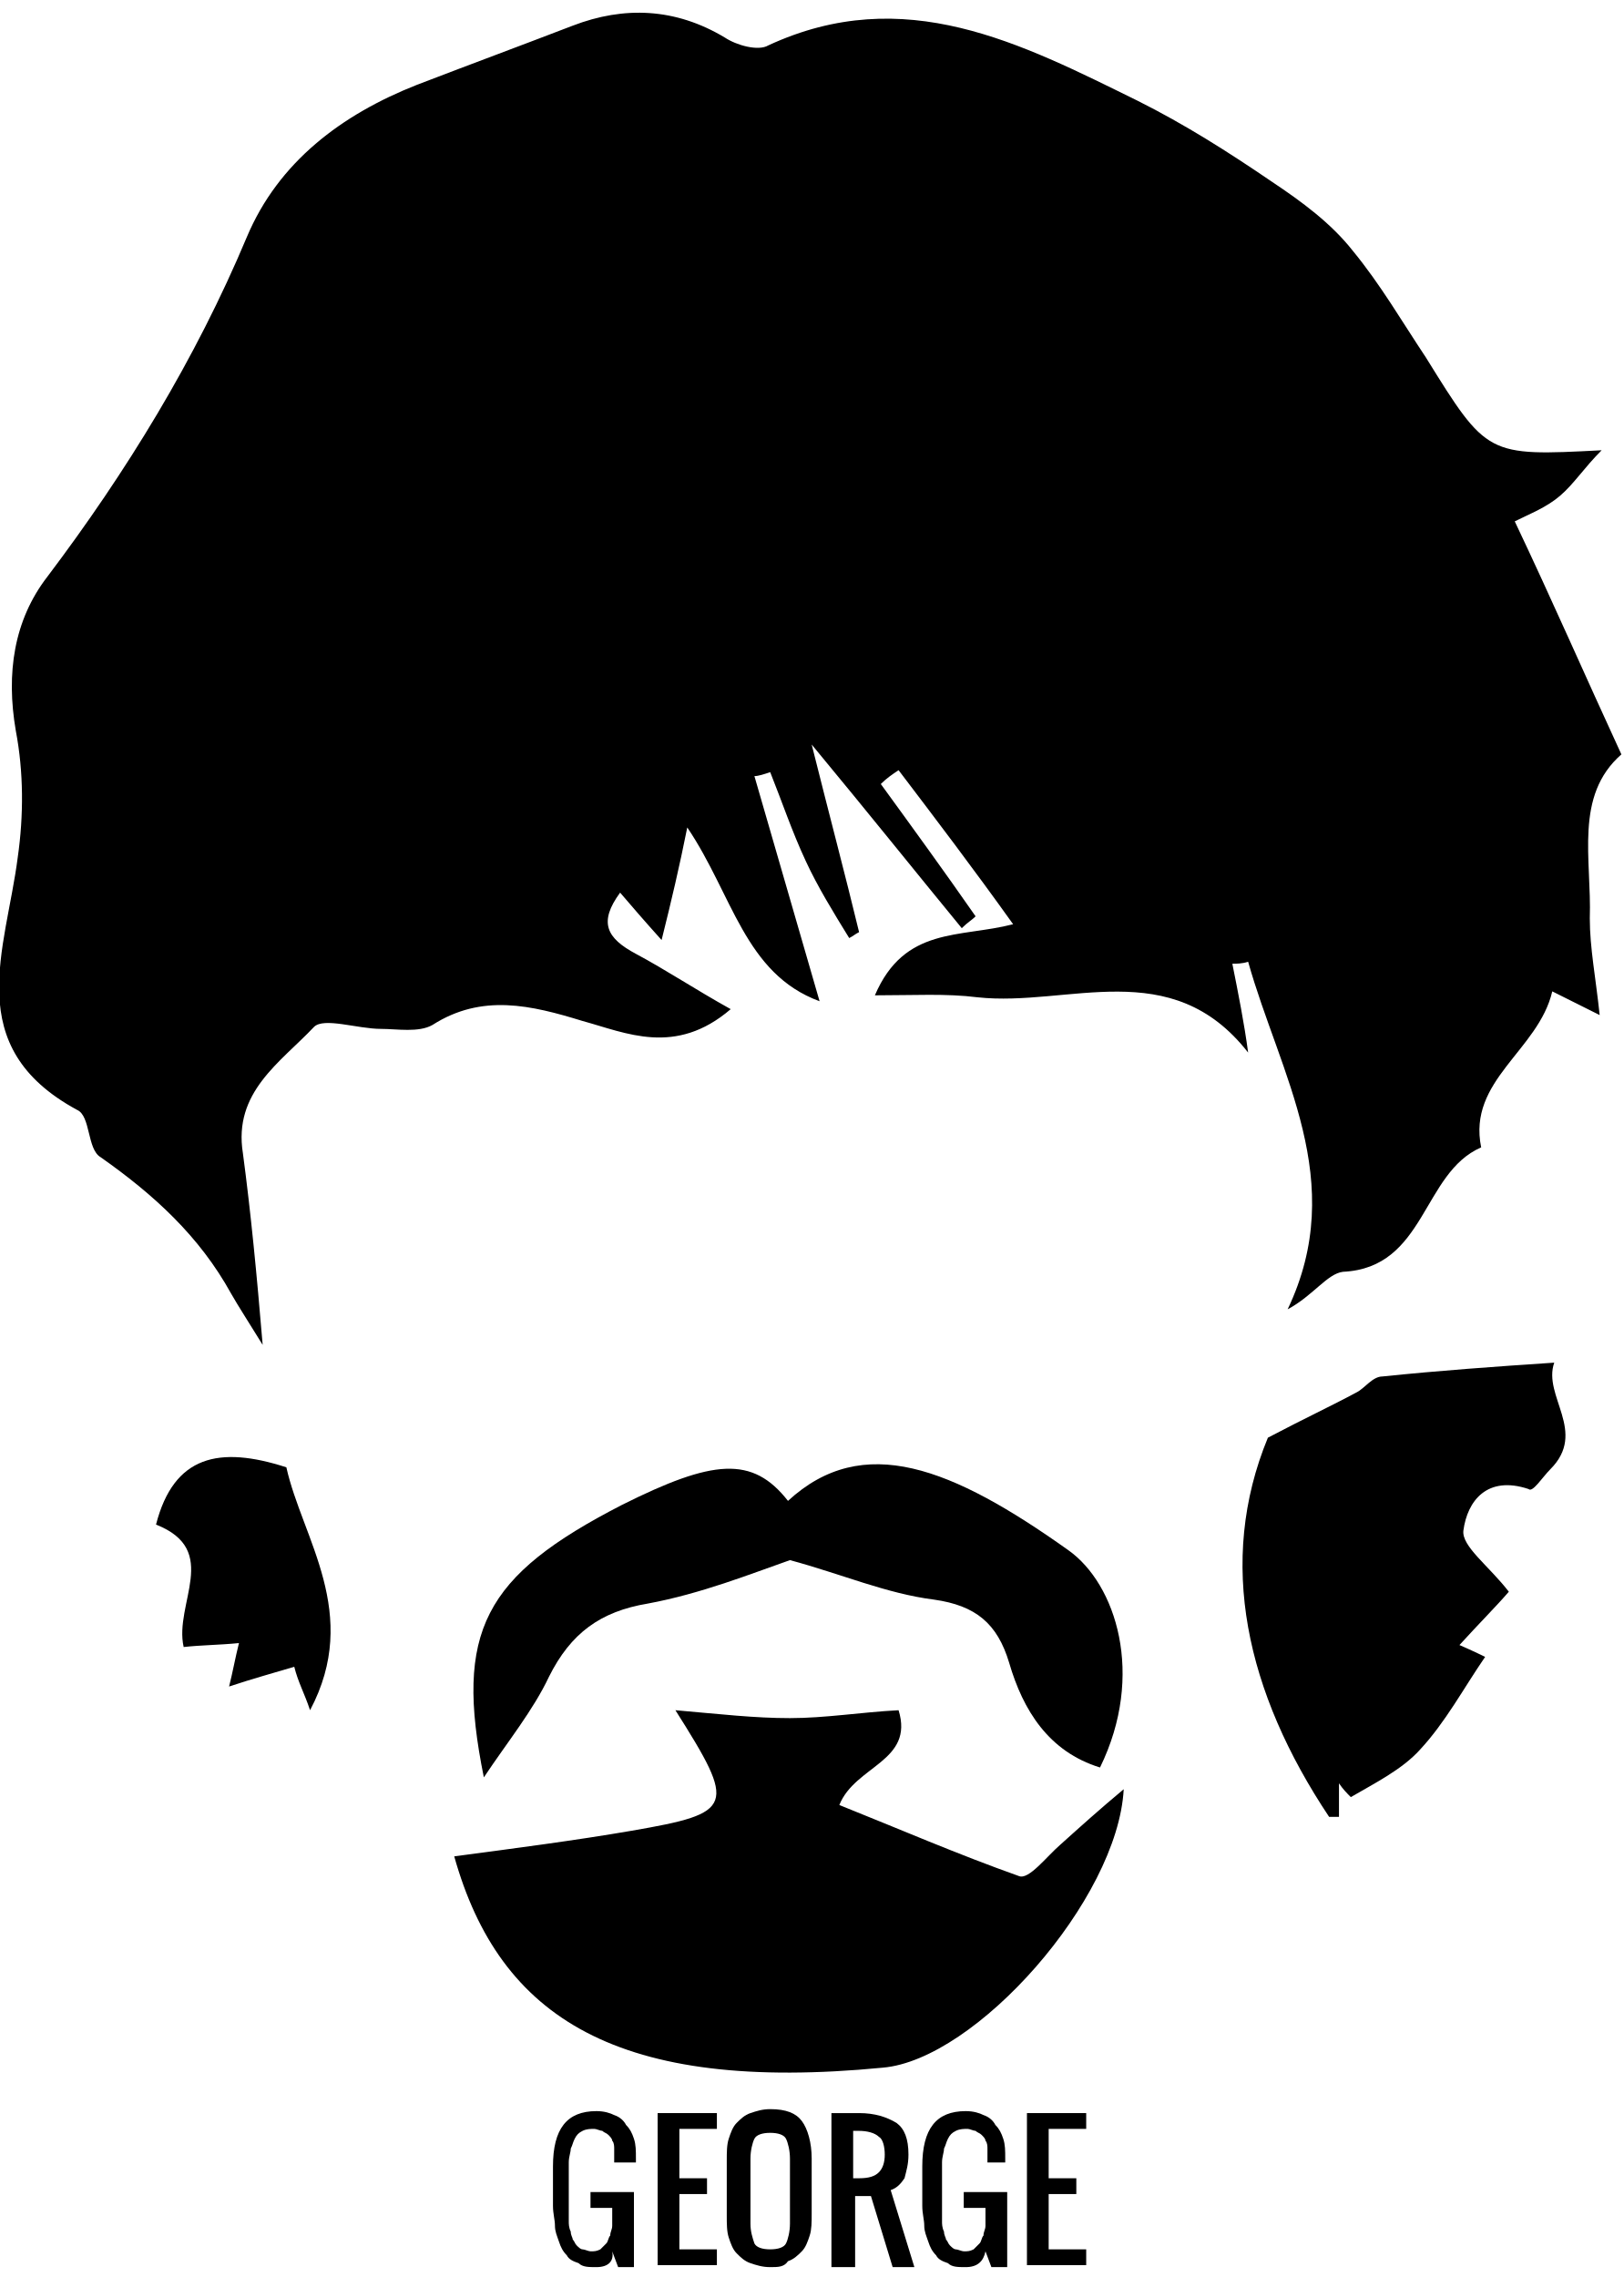
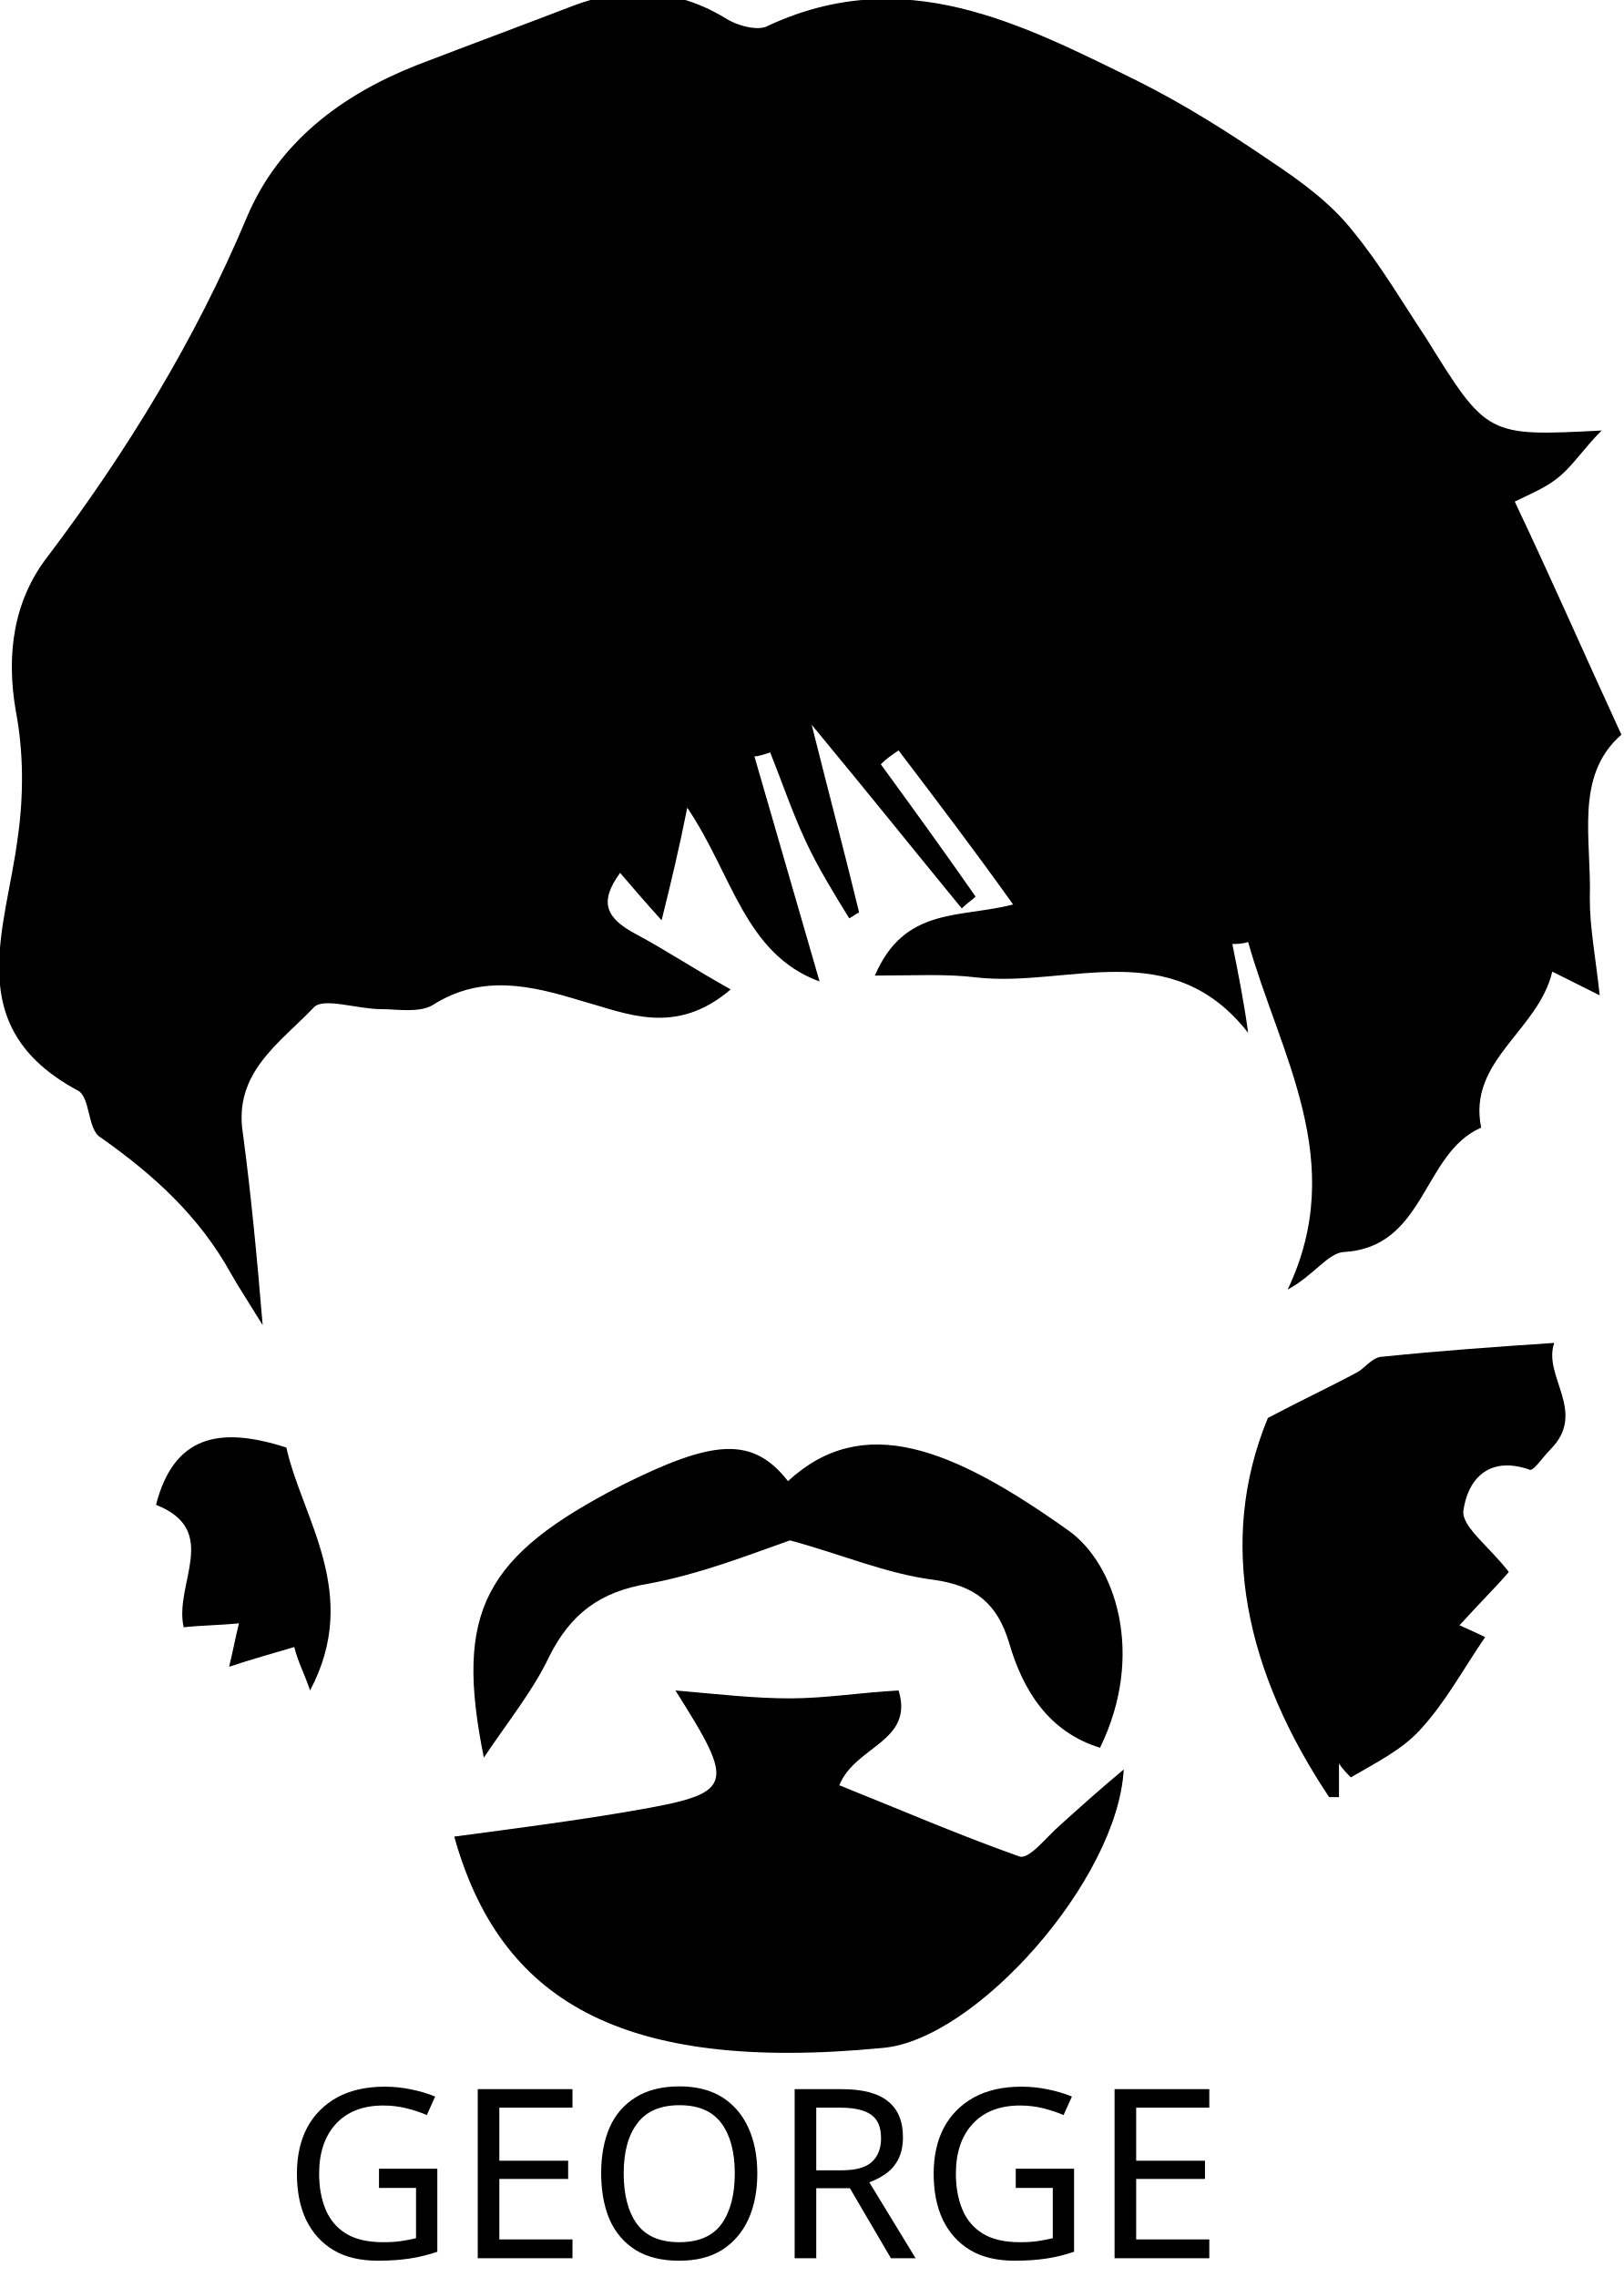
- <svg xmlns="http://www.w3.org/2000/svg" version="1.1" id="Layer_1" x="0px" y="0px" viewBox="0 0 82.2 115.3" style="enable-background:new 0 0 82.2 115.3;" xml:space="preserve">
+ <svg xmlns="http://www.w3.org/2000/svg" version="1.1" id="Layer_1" x="0px" y="0px" viewBox="-208 118.7 82.2 115.3" style="enable-background:new -208 118.7 82.2 115.3;" xml:space="preserve">
+   <style type="text/css">
+ 	.st0{fill:none;}
+ 	.st1{font-family:'Quicksand-Bold';}
+ 	.st2{font-size:12px;}
+ </style>
  <g id="george_1_">
    <g>
-       <path d="M41.1,37.7c0.9,3.6,1.7,6.6,2.4,9.5c-0.2,0.1-0.3,0.2-0.5,0.3c-0.8-1.3-1.6-2.6-2.2-3.9c-0.7-1.5-1.2-3-1.8-4.5    c-0.3,0.1-0.6,0.2-0.8,0.2c1.1,3.8,2.2,7.6,3.3,11.4c-3.8-1.4-4.4-5.4-6.7-8.8c-0.4,2-0.8,3.7-1.3,5.7c-0.9-1-1.5-1.7-2.1-2.4    c-1.1,1.5-0.7,2.3,0.8,3.1c1.5,0.8,3,1.8,4.8,2.8c-2.8,2.4-5.3,1.2-7.5,0.6c-2.6-0.8-5.1-1.4-7.6,0.2c-0.7,0.4-1.8,0.2-2.6,0.2    c-1.2,0-2.9-0.6-3.4-0.1c-1.7,1.8-4.1,3.3-3.6,6.4c0.4,3,0.7,6.1,1,9.7c-0.8-1.3-1.2-1.9-1.6-2.6c-1.6-2.9-3.9-5-6.6-6.9    c-0.7-0.4-0.5-2.1-1.2-2.4c-5.9-3.2-3.6-8.1-3-12.8c0.3-2.1,0.3-4.3-0.1-6.4c-0.5-2.9-0.1-5.6,1.6-7.8c4-5.3,7.5-11,10.1-17.2    c1.6-3.8,4.8-6.2,8.6-7.7c2.6-1,5.3-2,7.9-3s5.2-0.9,7.7,0.6c0.6,0.4,1.7,0.7,2.2,0.4c6.9-3.2,12.8-0.1,18.7,2.8    c2.4,1.2,4.6,2.6,6.8,4.1c1.5,1,3,2.1,4.1,3.5c1.4,1.7,2.5,3.6,3.7,5.4c3.1,5,3.1,5,8.9,4.7c-0.9,0.9-1.4,1.7-2.1,2.3    c-0.7,0.6-1.5,0.9-2.3,1.3c1.9,4,3.6,7.9,5.4,11.8c-2.4,2.1-1.5,5.3-1.6,8.3c0,1.5,0.3,3,0.5,4.9c-1-0.5-1.6-0.8-2.4-1.2    c-0.7,3-4.3,4.5-3.6,7.9c-3,1.3-2.8,6.1-7,6.3c-0.8,0.1-1.5,1.2-2.8,1.9c3.1-6.5-0.4-11.9-2-17.6c-0.3,0.1-0.6,0.1-0.8,0.1    c0.3,1.5,0.6,3,0.8,4.5c-3.9-5-9.1-2.3-13.7-2.8c-1.6-0.2-3.2-0.1-5.2-0.1c1.5-3.5,4.3-2.9,7-3.6c-2-2.8-3.9-5.3-5.8-7.8    c-0.3,0.2-0.6,0.4-0.9,0.7c1.6,2.2,3.2,4.4,4.8,6.7c-0.2,0.2-0.4,0.3-0.7,0.6C46.4,44.2,44,41.2,41.1,37.7z" />
-       <path d="M23,94c3-0.4,6.1-0.8,9-1.3c5.2-0.9,5.3-1.2,2.2-6.1c2.3,0.2,4,0.4,5.8,0.4s3.6-0.3,5.5-0.4c0.8,2.6-2.2,2.8-3,4.8    c3,1.2,6,2.5,9.1,3.6c0.5,0.2,1.4-1,2.1-1.6c1-0.9,2-1.8,3.2-2.8c-0.3,5.6-7.5,13.7-12.2,14.1C31.3,106,25.3,102.2,23,94z" />
-       <path d="M78.7,69c-0.6,1.7,1.7,3.5-0.2,5.4c-0.4,0.4-0.9,1.2-1.1,1c-2.1-0.7-3.1,0.6-3.3,2.1c-0.1,0.8,1.3,1.8,2.3,3.1    c-0.6,0.7-1.5,1.6-2.5,2.7c0.7,0.3,1.3,0.6,1.3,0.6c-1.1,1.6-2,3.3-3.3,4.7c-0.9,1-2.3,1.7-3.5,2.4c-0.2-0.2-0.4-0.4-0.6-0.7    c0,0.6,0,1.2,0,1.7C67.6,92,67.3,92,67.3,92c-4.2-6.3-5.7-12.9-3.1-19.2c1.9-1,3.2-1.6,4.5-2.3c0.4-0.2,0.8-0.8,1.3-0.8    C72.9,69.4,75.7,69.2,78.7,69z" />
-       <path d="M24.5,90c-1.5-7.4,0-10.2,7-13.8c4.6-2.3,6.6-2.5,8.4-0.2c3.8-3.5,8.3-1.7,14.2,2.5c2.4,1.7,3.9,6.3,1.6,11    c-2.6-0.8-3.9-2.9-4.6-5.3c-0.6-2-1.7-2.9-3.8-3.2c-2.4-0.3-4.7-1.3-7.3-2c-2,0.7-4.5,1.7-7.2,2.2c-2.4,0.4-3.9,1.5-5,3.7    C27,86.6,25.7,88.2,24.5,90z" />
-       <path d="M14.5,74.3c0.8,3.6,3.8,7.4,1.2,12.3c-0.3-0.9-0.6-1.4-0.8-2.2c-1,0.3-2.1,0.6-3.3,1c0.2-0.8,0.3-1.4,0.5-2.2    c-1,0.1-1.9,0.1-2.8,0.2c-0.5-2.2,1.9-4.9-1.4-6.2C8.8,73.7,11.1,73.2,14.5,74.3z" />
+       <path d="M-166.9,155.4c0.9,3.6,1.7,6.6,2.4,9.5c-0.2,0.1-0.3,0.2-0.5,0.3c-0.8-1.3-1.6-2.6-2.2-3.9c-0.7-1.5-1.2-3-1.8-4.5    c-0.3,0.1-0.6,0.2-0.8,0.2c1.1,3.8,2.2,7.6,3.3,11.4c-3.8-1.4-4.4-5.4-6.7-8.8c-0.4,2-0.8,3.7-1.3,5.7c-0.9-1-1.5-1.7-2.1-2.4    c-1.1,1.5-0.7,2.3,0.8,3.1c1.5,0.8,3,1.8,4.8,2.8c-2.8,2.4-5.3,1.2-7.5,0.6c-2.6-0.8-5.1-1.4-7.6,0.2c-0.7,0.4-1.8,0.2-2.6,0.2    c-1.2,0-2.9-0.6-3.4-0.1c-1.7,1.8-4.1,3.3-3.6,6.4c0.4,3,0.7,6.1,1,9.7c-0.8-1.3-1.2-1.9-1.6-2.6c-1.6-2.9-3.9-5-6.6-6.9    c-0.7-0.4-0.5-2.1-1.2-2.4c-5.9-3.2-3.6-8.1-3-12.8c0.3-2.1,0.3-4.3-0.1-6.4c-0.5-2.9-0.1-5.6,1.6-7.8c4-5.3,7.5-11,10.1-17.2    c1.6-3.8,4.8-6.2,8.6-7.7c2.6-1,5.3-2,7.9-3s5.2-0.9,7.7,0.6c0.6,0.4,1.7,0.7,2.2,0.4c6.9-3.2,12.8-0.1,18.7,2.8    c2.4,1.2,4.6,2.6,6.8,4.1c1.5,1,3,2.1,4.1,3.5c1.4,1.7,2.5,3.6,3.7,5.4c3.1,5,3.1,5,8.9,4.7c-0.9,0.9-1.4,1.7-2.1,2.3    c-0.7,0.6-1.5,0.9-2.3,1.3c1.9,4,3.6,7.9,5.4,11.8c-2.4,2.1-1.5,5.3-1.6,8.3c0,1.5,0.3,3,0.5,4.9c-1-0.5-1.6-0.8-2.4-1.2    c-0.7,3-4.3,4.5-3.6,7.9c-3,1.3-2.8,6.1-7,6.3c-0.8,0.1-1.5,1.2-2.8,1.9c3.1-6.5-0.4-11.9-2-17.6c-0.3,0.1-0.6,0.1-0.8,0.1    c0.3,1.5,0.6,3,0.8,4.5c-3.9-5-9.1-2.3-13.7-2.8c-1.6-0.2-3.2-0.1-5.2-0.1c1.5-3.5,4.3-2.9,7-3.6c-2-2.8-3.9-5.3-5.8-7.8    c-0.3,0.2-0.6,0.4-0.9,0.7c1.6,2.2,3.2,4.4,4.8,6.7c-0.2,0.2-0.4,0.3-0.7,0.6C-161.6,161.9-164,158.9-166.9,155.4z" />
+       <path d="M-185,211.7c3-0.4,6.1-0.8,9-1.3c5.2-0.9,5.3-1.2,2.2-6.1c2.3,0.2,4,0.4,5.8,0.4s3.6-0.3,5.5-0.4c0.8,2.6-2.2,2.8-3,4.8    c3,1.2,6,2.5,9.1,3.6c0.5,0.2,1.4-1,2.1-1.6c1-0.9,2-1.8,3.2-2.8c-0.3,5.6-7.5,13.7-12.2,14.1C-176.7,223.7-182.7,219.9-185,211.7    z" />
+       <path d="M-129.3,186.7c-0.6,1.7,1.7,3.5-0.2,5.4c-0.4,0.4-0.9,1.2-1.1,1c-2.1-0.7-3.1,0.6-3.3,2.1c-0.1,0.8,1.3,1.8,2.3,3.1    c-0.6,0.7-1.5,1.6-2.5,2.7c0.7,0.3,1.3,0.6,1.3,0.6c-1.1,1.6-2,3.3-3.3,4.7c-0.9,1-2.3,1.7-3.5,2.4c-0.2-0.2-0.4-0.4-0.6-0.7    c0,0.6,0,1.2,0,1.7c-0.2,0-0.5,0-0.5,0c-4.2-6.3-5.7-12.9-3.1-19.2c1.9-1,3.2-1.6,4.5-2.3c0.4-0.2,0.8-0.8,1.3-0.8    C-135.1,187.1-132.3,186.9-129.3,186.7z" />
+       <path d="M-183.5,207.7c-1.5-7.4,0-10.2,7-13.8c4.6-2.3,6.6-2.5,8.4-0.2c3.8-3.5,8.3-1.7,14.2,2.5c2.4,1.7,3.9,6.3,1.6,11    c-2.6-0.8-3.9-2.9-4.6-5.3c-0.6-2-1.7-2.9-3.8-3.2c-2.4-0.3-4.7-1.3-7.3-2c-2,0.7-4.5,1.7-7.2,2.2c-2.4,0.4-3.9,1.5-5,3.7    C-181,204.3-182.3,205.9-183.5,207.7z" />
+       <path d="M-193.5,192c0.8,3.6,3.8,7.4,1.2,12.3c-0.3-0.9-0.6-1.4-0.8-2.2c-1,0.3-2.1,0.6-3.3,1c0.2-0.8,0.3-1.4,0.5-2.2    c-1,0.1-1.9,0.1-2.8,0.2c-0.5-2.2,1.9-4.9-1.4-6.2C-199.2,191.4-196.9,190.9-193.5,192z" />
    </g>
  </g>
-   <g>
-     <path d="M30.2,114.8c-0.4,0-0.7,0-0.9-0.2c-0.3-0.1-0.5-0.2-0.6-0.4c-0.2-0.2-0.3-0.4-0.4-0.7c-0.1-0.3-0.2-0.5-0.2-0.8   c0-0.3-0.1-0.6-0.1-1v-2c0-1.9,0.7-2.8,2.2-2.8c0.4,0,0.7,0.1,0.9,0.2c0.3,0.1,0.5,0.3,0.6,0.5c0.2,0.2,0.3,0.4,0.4,0.7   c0.1,0.3,0.1,0.6,0.1,1c0,0.1,0,0.1,0,0.2h-1.1v-0.2c0-0.2,0-0.3,0-0.5c0-0.1,0-0.3-0.1-0.4c0-0.1-0.1-0.2-0.2-0.3   c-0.1-0.1-0.2-0.1-0.3-0.2c-0.1,0-0.3-0.1-0.4-0.1c-0.2,0-0.4,0-0.6,0.1c-0.2,0.1-0.3,0.2-0.4,0.4c-0.1,0.2-0.1,0.3-0.2,0.5   c0,0.2-0.1,0.4-0.1,0.7v2.5c0,0.2,0,0.3,0,0.5c0,0.1,0,0.3,0.1,0.5c0,0.2,0.1,0.3,0.1,0.4c0.1,0.1,0.1,0.2,0.2,0.3   c0.1,0.1,0.2,0.2,0.3,0.2c0.1,0,0.3,0.1,0.4,0.1c0.2,0,0.3,0,0.5-0.1c0.1-0.1,0.2-0.2,0.3-0.3c0.1-0.1,0.1-0.3,0.2-0.4   c0-0.2,0.1-0.3,0.1-0.5c0-0.2,0-0.4,0-0.6v-0.3h-1.1v-0.8h2.2v3.8h-0.8l-0.3-0.8C31.1,114.5,30.8,114.8,30.2,114.8z" />
-     <path d="M33.3,114.7V107h3v0.8h-1.9v2.5h1.4v0.8h-1.4v2.8h1.9v0.8H33.3z" />
-     <path d="M39,114.8c-0.4,0-0.7-0.1-1-0.2c-0.3-0.1-0.5-0.3-0.7-0.5c-0.2-0.2-0.3-0.5-0.4-0.8c-0.1-0.3-0.1-0.7-0.1-1.1v-2.8   c0-0.4,0-0.8,0.1-1.1c0.1-0.3,0.2-0.6,0.4-0.8c0.2-0.2,0.4-0.4,0.7-0.5c0.3-0.1,0.6-0.2,1-0.2c0.8,0,1.3,0.2,1.6,0.6   c0.3,0.4,0.5,1.1,0.5,1.9v2.8c0,0.4,0,0.8-0.1,1.1c-0.1,0.3-0.2,0.6-0.4,0.8c-0.2,0.2-0.4,0.4-0.7,0.5   C39.7,114.8,39.4,114.8,39,114.8z M38.2,113.6c0.1,0.2,0.4,0.3,0.8,0.3s0.7-0.1,0.8-0.3c0.1-0.2,0.2-0.6,0.2-1v-3.3   c0-0.4-0.1-0.8-0.2-1c-0.1-0.2-0.4-0.3-0.8-0.3c-0.4,0-0.7,0.1-0.8,0.3c-0.1,0.2-0.2,0.6-0.2,1v3.3C38,113,38.1,113.3,38.2,113.6z" />
-     <path d="M42.1,114.7V107h1.4c0.8,0,1.4,0.2,1.9,0.5c0.4,0.3,0.6,0.8,0.6,1.6c0,0.5-0.1,0.8-0.2,1.2c-0.2,0.3-0.4,0.5-0.7,0.6   l1.2,3.9h-1.1l-1.1-3.6h-0.8v3.6H42.1z M43.2,110.3h0.3c0.5,0,0.8-0.1,1-0.3c0.2-0.2,0.3-0.5,0.3-0.9c0-0.4-0.1-0.8-0.3-0.9   c-0.2-0.2-0.6-0.3-1-0.3h-0.3V110.3z" />
-     <path d="M48.9,114.8c-0.4,0-0.7,0-0.9-0.2c-0.3-0.1-0.5-0.2-0.6-0.4c-0.2-0.2-0.3-0.4-0.4-0.7c-0.1-0.3-0.2-0.5-0.2-0.8   c0-0.3-0.1-0.6-0.1-1v-2c0-1.9,0.7-2.8,2.2-2.8c0.4,0,0.7,0.1,0.9,0.2c0.3,0.1,0.5,0.3,0.6,0.5c0.2,0.2,0.3,0.4,0.4,0.7   c0.1,0.3,0.1,0.6,0.1,1c0,0.1,0,0.1,0,0.2H50v-0.2c0-0.2,0-0.3,0-0.5c0-0.1,0-0.3-0.1-0.4c0-0.1-0.1-0.2-0.2-0.3   c-0.1-0.1-0.2-0.1-0.3-0.2c-0.1,0-0.3-0.1-0.4-0.1c-0.2,0-0.4,0-0.6,0.1c-0.2,0.1-0.3,0.2-0.4,0.4c-0.1,0.2-0.1,0.3-0.2,0.5   c0,0.2-0.1,0.4-0.1,0.7v2.5c0,0.2,0,0.3,0,0.5c0,0.1,0,0.3,0.1,0.5c0,0.2,0.1,0.3,0.1,0.4c0.1,0.1,0.1,0.2,0.2,0.3   c0.1,0.1,0.2,0.2,0.3,0.2c0.1,0,0.3,0.1,0.4,0.1c0.2,0,0.3,0,0.5-0.1c0.1-0.1,0.2-0.2,0.3-0.3c0.1-0.1,0.1-0.3,0.2-0.4   c0-0.2,0.1-0.3,0.1-0.5c0-0.2,0-0.4,0-0.6v-0.3h-1.1v-0.8h2.2v3.8h-0.8l-0.3-0.8C49.8,114.5,49.5,114.8,48.9,114.8z" />
-     <path d="M52,114.7V107h3v0.8h-1.9v2.5h1.4v0.8h-1.4v2.8h1.9v0.8H52z" />
-   </g>
+   <rect x="-193.7" y="224.6" class="st0" width="54" height="11.3" />
+   <text transform="matrix(1 0 0 1 -193.7 233.0504)" class="st1 st2">GEORGE</text>
</svg>
